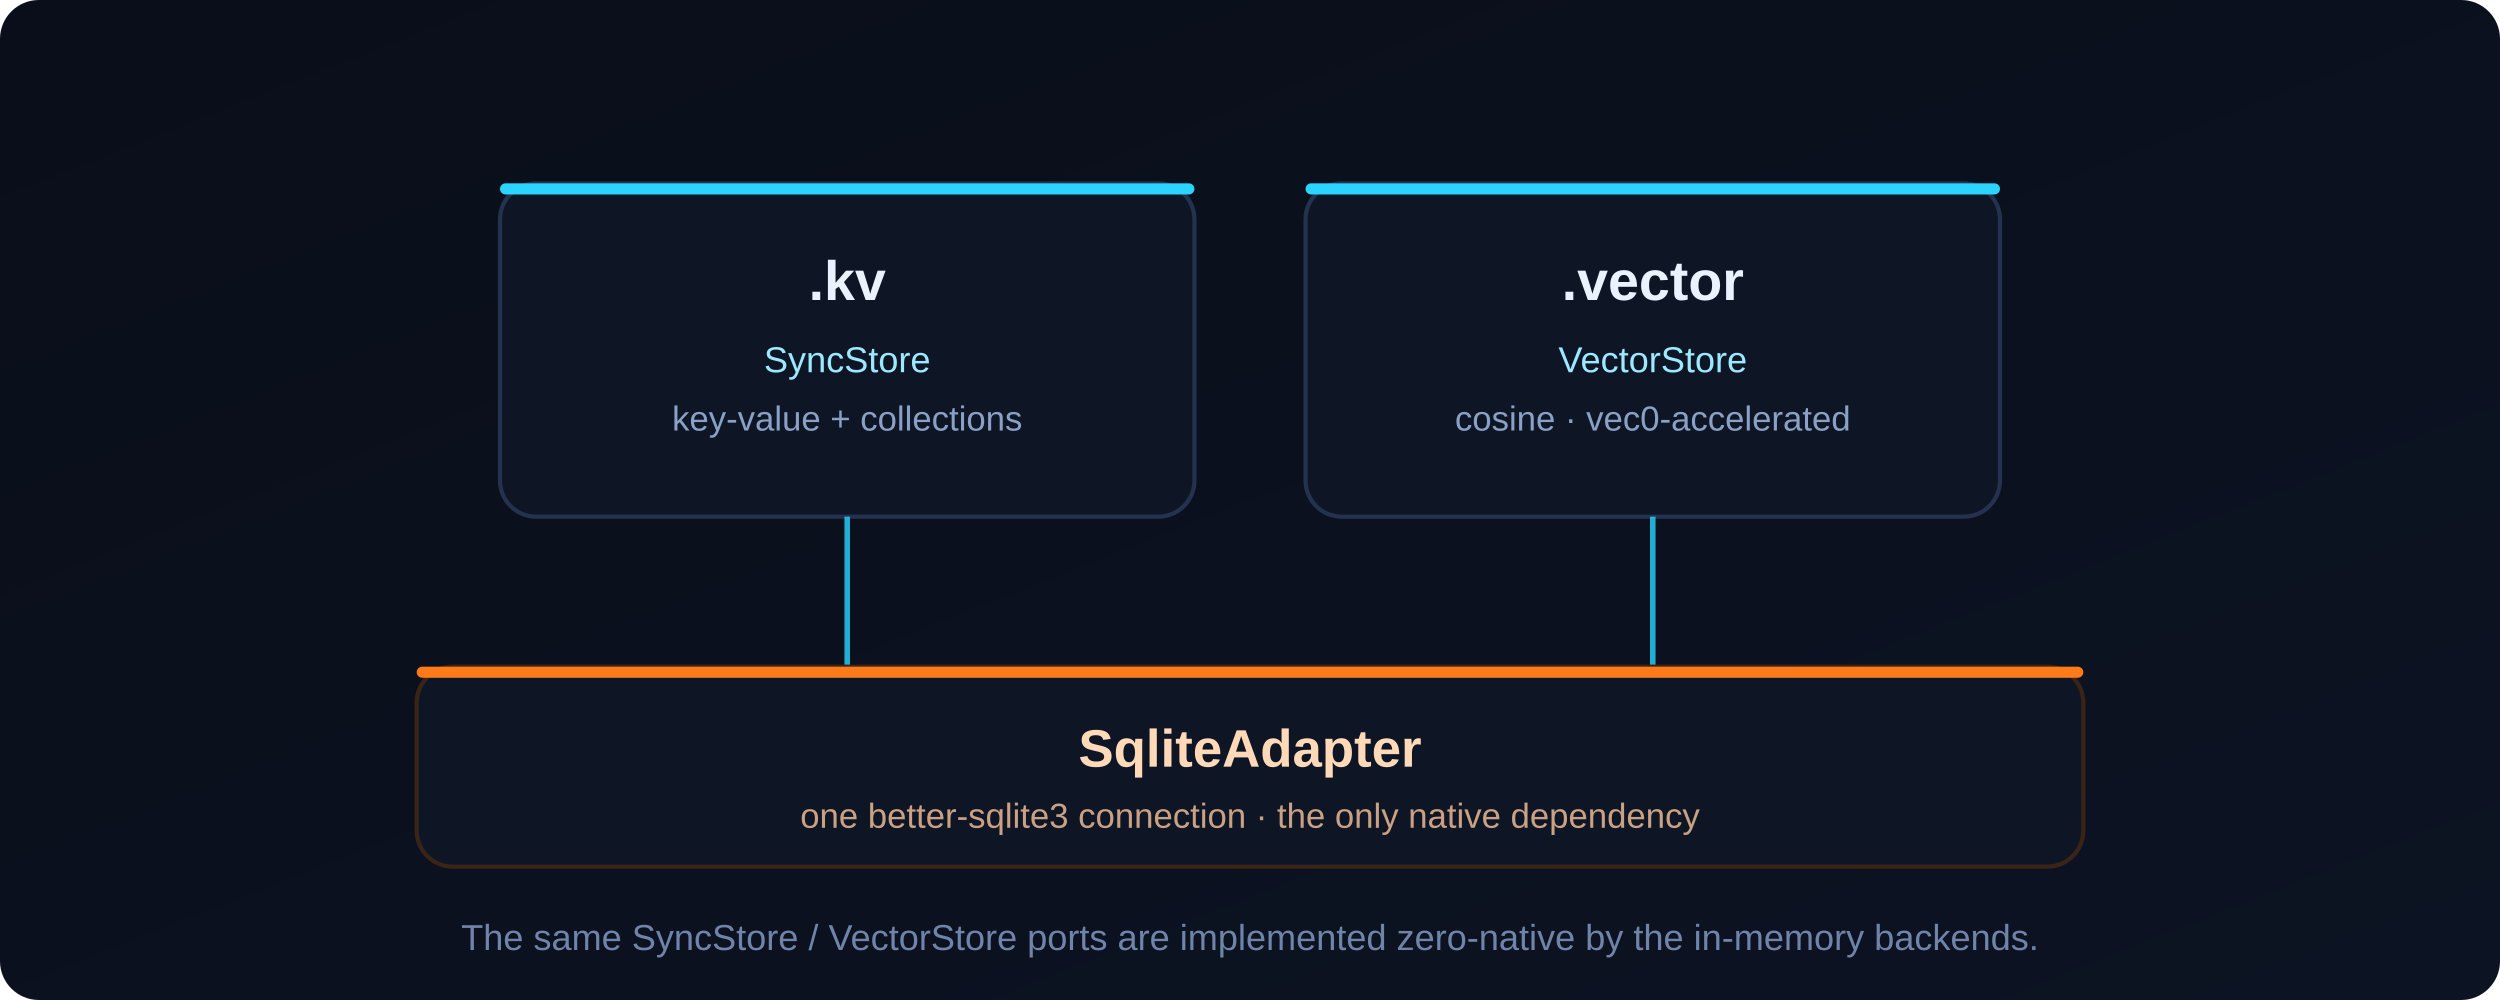
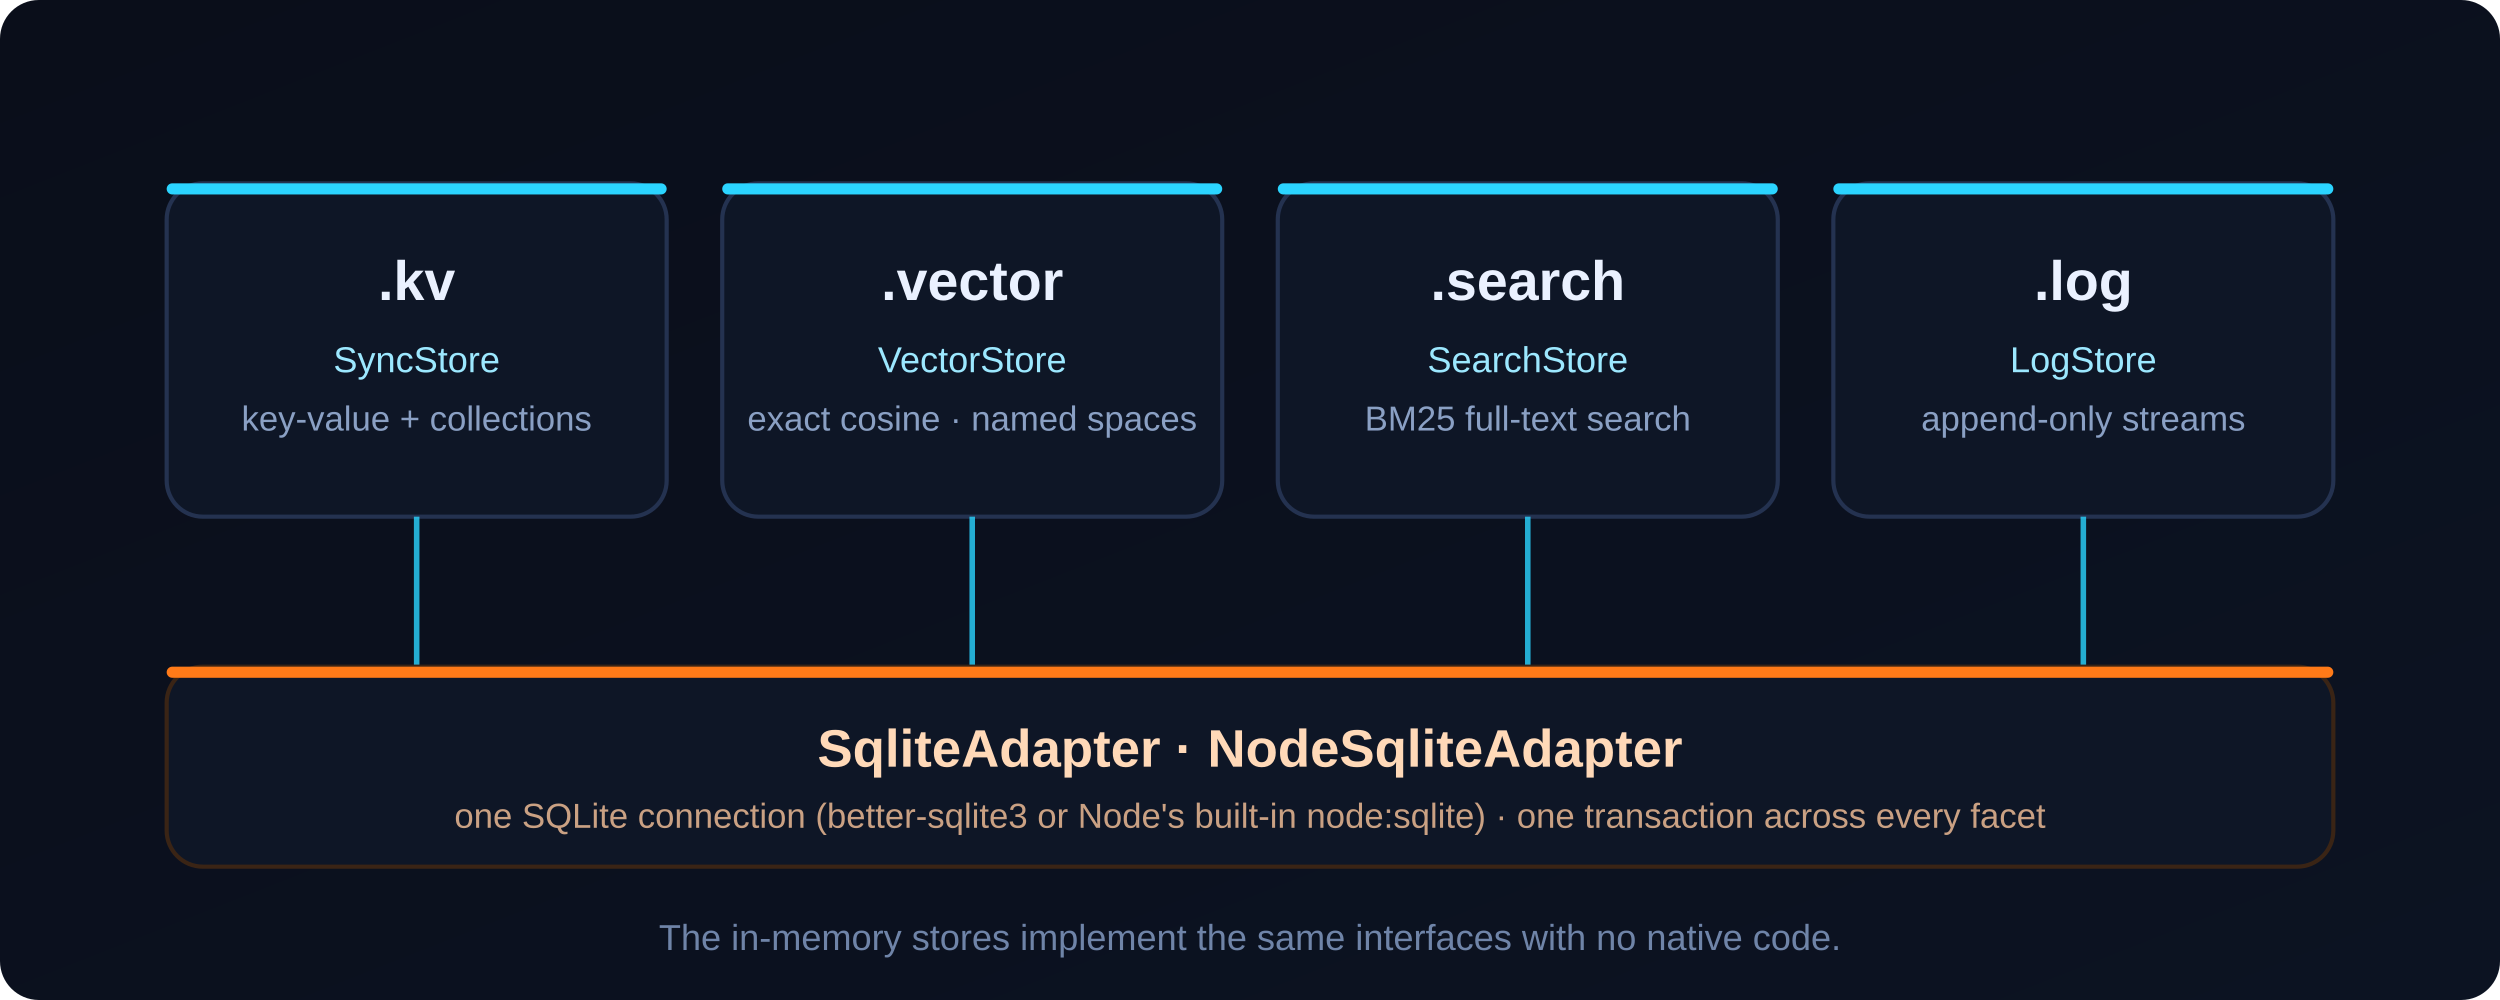
<svg xmlns="http://www.w3.org/2000/svg" width="900" height="360" viewBox="0 0 900 360" font-family="Avenir Next, Helvetica Neue, Arial, sans-serif">
  <defs>
    <linearGradient id="bg" x1="0" y1="0" x2="1" y2="1">
      <stop offset="0" stop-color="#0a0e1a" />
      <stop offset="1" stop-color="#0c1322" />
    </linearGradient>
  </defs>
  <rect x="0" y="0" width="900" height="360" rx="14" fill="url(#bg)" />
  <g>
-     <rect x="180" y="66" width="250" height="120" rx="13" fill="#0e1626" stroke="#243250" stroke-width="1.5" />
-     <rect x="180" y="66" width="250" height="4" rx="2" fill="#2bd4ff" />
-     <text x="305" y="108" text-anchor="middle" font-size="20" font-weight="700" fill="#eaf1ff">.kv</text>
-     <text x="305" y="134" text-anchor="middle" font-size="13" fill="#9ce8ff">SyncStore</text>
-     <text x="305" y="155" text-anchor="middle" font-size="12.5" fill="#8aa0c4">key-value + collections</text>
+     <rect x="60" y="66" width="180" height="120" rx="13" fill="#0e1626" stroke="#243250" stroke-width="1.5" />
+     <rect x="60" y="66" width="180" height="4" rx="2" fill="#2bd4ff" />
+     <text x="150" y="108" text-anchor="middle" font-size="20" font-weight="700" fill="#eaf1ff">.kv</text>
+     <text x="150" y="134" text-anchor="middle" font-size="13" fill="#9ce8ff">SyncStore</text>
+     <text x="150" y="155" text-anchor="middle" font-size="12.5" fill="#8aa0c4">key-value + collections</text>
  </g>
  <g>
-     <rect x="470" y="66" width="250" height="120" rx="13" fill="#0e1626" stroke="#243250" stroke-width="1.5" />
-     <rect x="470" y="66" width="250" height="4" rx="2" fill="#2bd4ff" />
-     <text x="595" y="108" text-anchor="middle" font-size="20" font-weight="700" fill="#eaf1ff">.vector</text>
-     <text x="595" y="134" text-anchor="middle" font-size="13" fill="#9ce8ff">VectorStore</text>
-     <text x="595" y="155" text-anchor="middle" font-size="12.5" fill="#8aa0c4">cosine · vec0-accelerated</text>
+     <rect x="260" y="66" width="180" height="120" rx="13" fill="#0e1626" stroke="#243250" stroke-width="1.5" />
+     <rect x="260" y="66" width="180" height="4" rx="2" fill="#2bd4ff" />
+     <text x="350" y="108" text-anchor="middle" font-size="20" font-weight="700" fill="#eaf1ff">.vector</text>
+     <text x="350" y="134" text-anchor="middle" font-size="13" fill="#9ce8ff">VectorStore</text>
+     <text x="350" y="155" text-anchor="middle" font-size="12.5" fill="#8aa0c4">exact cosine · named spaces</text>
  </g>
-   <line x1="305" y1="186" x2="305" y2="240" stroke="#2bd4ff" stroke-width="2" opacity="0.8" />
-   <line x1="595" y1="186" x2="595" y2="240" stroke="#2bd4ff" stroke-width="2" opacity="0.8" />
  <g>
-     <rect x="150" y="240" width="600" height="72" rx="13" fill="#0e1626" stroke="#3a2415" stroke-width="1.5" />
-     <rect x="150" y="240" width="600" height="4" rx="2" fill="#ff7a18" />
-     <text x="450" y="276" text-anchor="middle" font-size="19" font-weight="700" fill="#ffd9b8">SqliteAdapter</text>
-     <text x="450" y="298" text-anchor="middle" font-size="12.5" fill="#caa183">one better-sqlite3 connection · the only native dependency</text>
+     <rect x="460" y="66" width="180" height="120" rx="13" fill="#0e1626" stroke="#243250" stroke-width="1.5" />
+     <rect x="460" y="66" width="180" height="4" rx="2" fill="#2bd4ff" />
+     <text x="550" y="108" text-anchor="middle" font-size="20" font-weight="700" fill="#eaf1ff">.search</text>
+     <text x="550" y="134" text-anchor="middle" font-size="13" fill="#9ce8ff">SearchStore</text>
+     <text x="550" y="155" text-anchor="middle" font-size="12.5" fill="#8aa0c4">BM25 full-text search</text>
  </g>
-   <text x="450" y="342" text-anchor="middle" font-size="13" fill="#6f84a8">The same SyncStore / VectorStore ports are implemented zero-native by the in-memory backends.</text>
+   <g>
+     <rect x="660" y="66" width="180" height="120" rx="13" fill="#0e1626" stroke="#243250" stroke-width="1.5" />
+     <rect x="660" y="66" width="180" height="4" rx="2" fill="#2bd4ff" />
+     <text x="750" y="108" text-anchor="middle" font-size="20" font-weight="700" fill="#eaf1ff">.log</text>
+     <text x="750" y="134" text-anchor="middle" font-size="13" fill="#9ce8ff">LogStore</text>
+     <text x="750" y="155" text-anchor="middle" font-size="12.5" fill="#8aa0c4">append-only streams</text>
+   </g>
+   <line x1="150" y1="186" x2="150" y2="240" stroke="#2bd4ff" stroke-width="2" opacity="0.8" />
+   <line x1="350" y1="186" x2="350" y2="240" stroke="#2bd4ff" stroke-width="2" opacity="0.8" />
+   <line x1="550" y1="186" x2="550" y2="240" stroke="#2bd4ff" stroke-width="2" opacity="0.8" />
+   <line x1="750" y1="186" x2="750" y2="240" stroke="#2bd4ff" stroke-width="2" opacity="0.8" />
+   <g>
+     <rect x="60" y="240" width="780" height="72" rx="13" fill="#0e1626" stroke="#3a2415" stroke-width="1.5" />
+     <rect x="60" y="240" width="780" height="4" rx="2" fill="#ff7a18" />
+     <text x="450" y="276" text-anchor="middle" font-size="19" font-weight="700" fill="#ffd9b8">SqliteAdapter · NodeSqliteAdapter</text>
+     <text x="450" y="298" text-anchor="middle" font-size="12.5" fill="#caa183">one SQLite connection (better-sqlite3 or Node's built-in node:sqlite) · one transaction across every facet</text>
+   </g>
+   <text x="450" y="342" text-anchor="middle" font-size="13" fill="#6f84a8">The in-memory stores implement the same interfaces with no native code.</text>
</svg>
